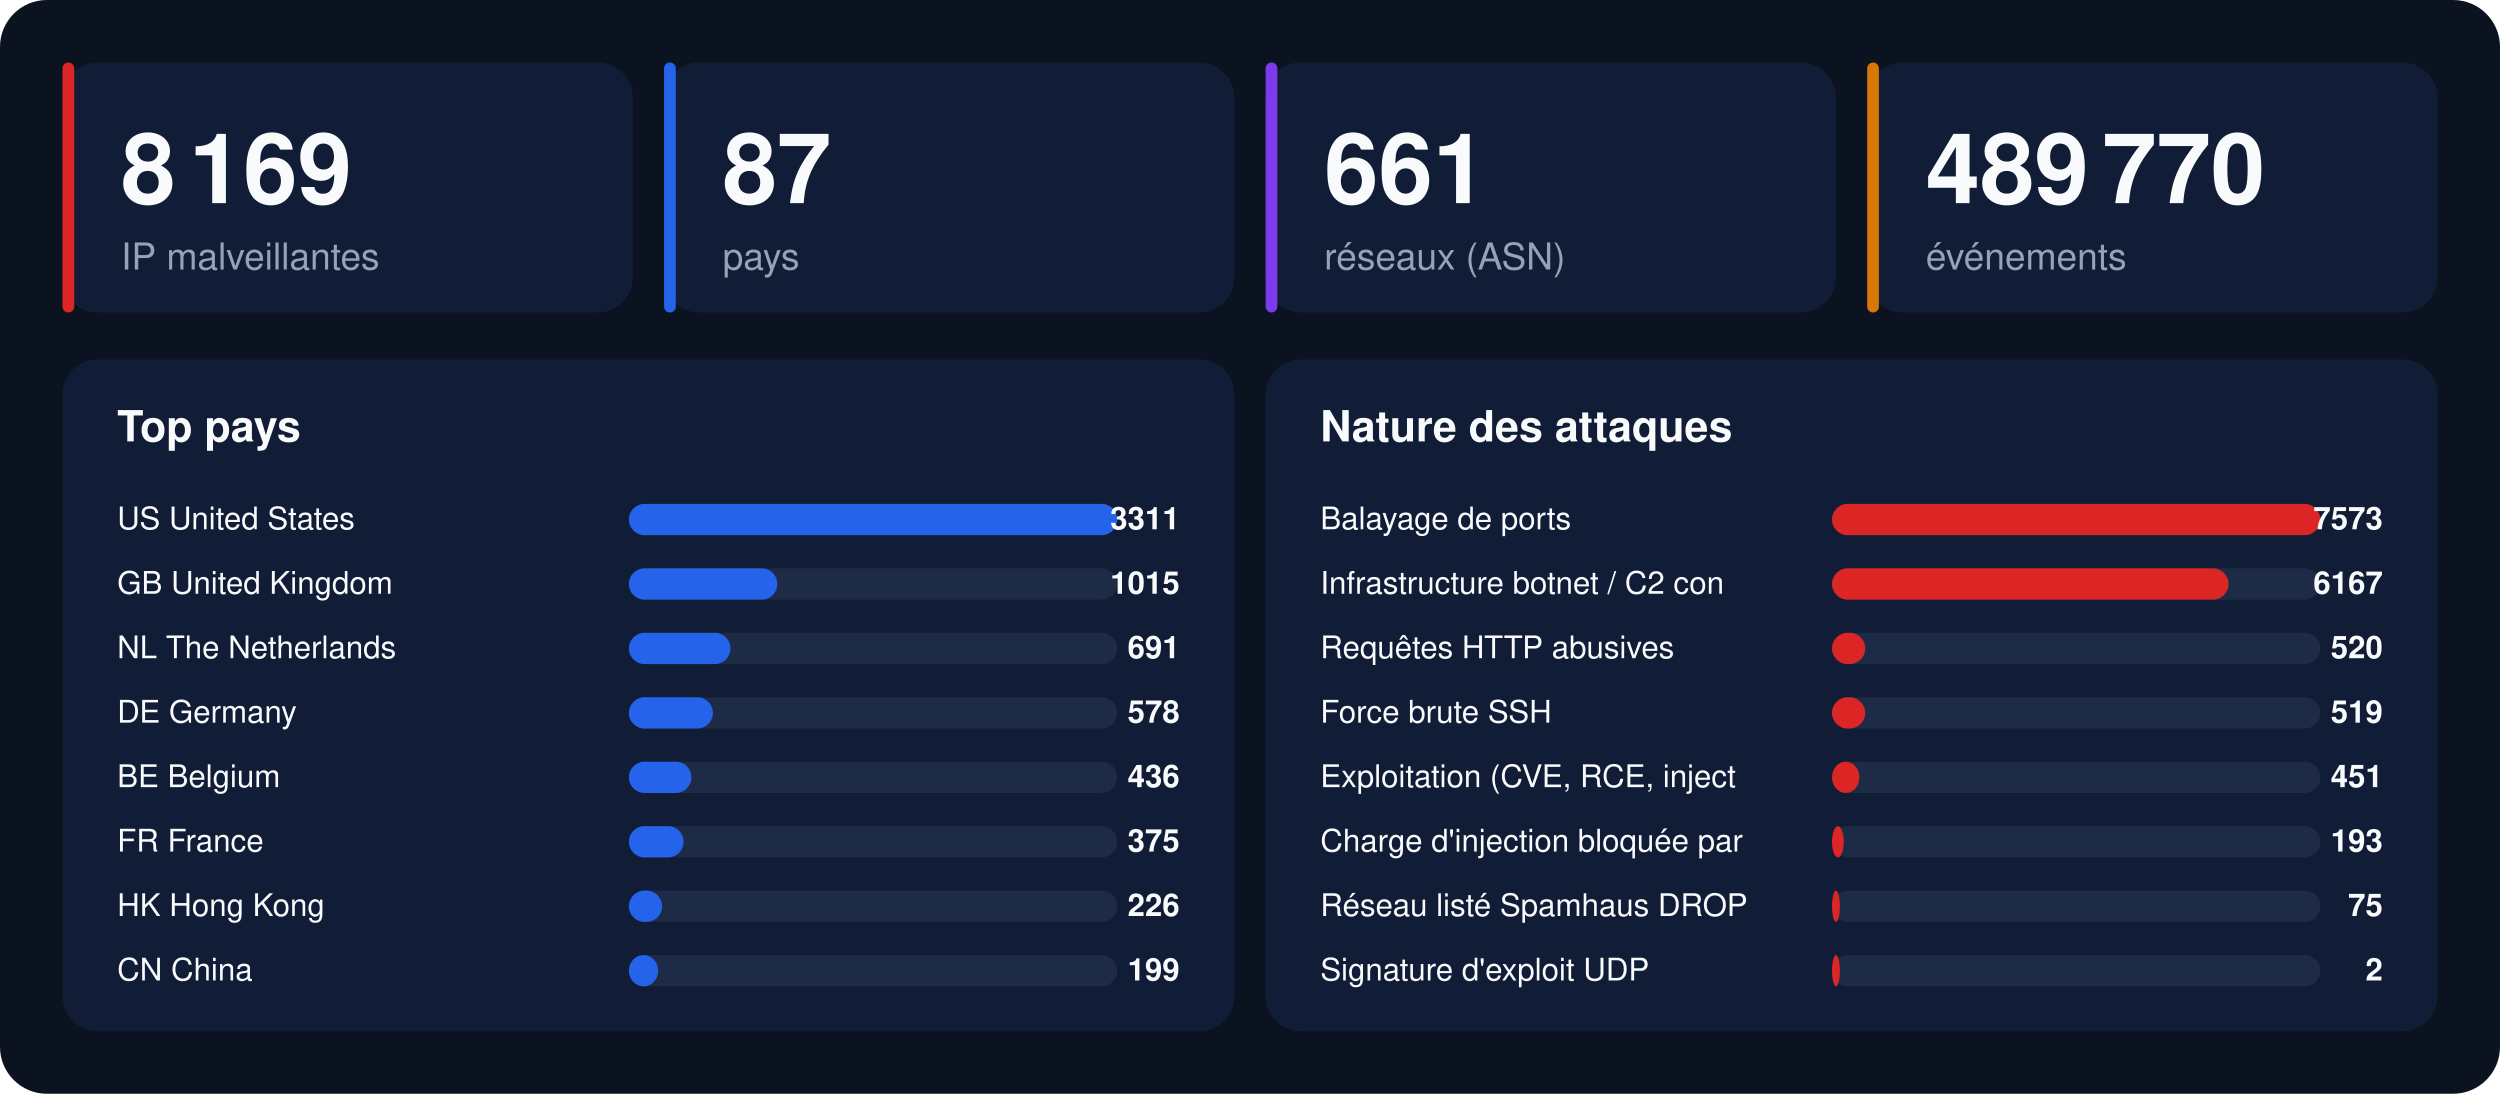
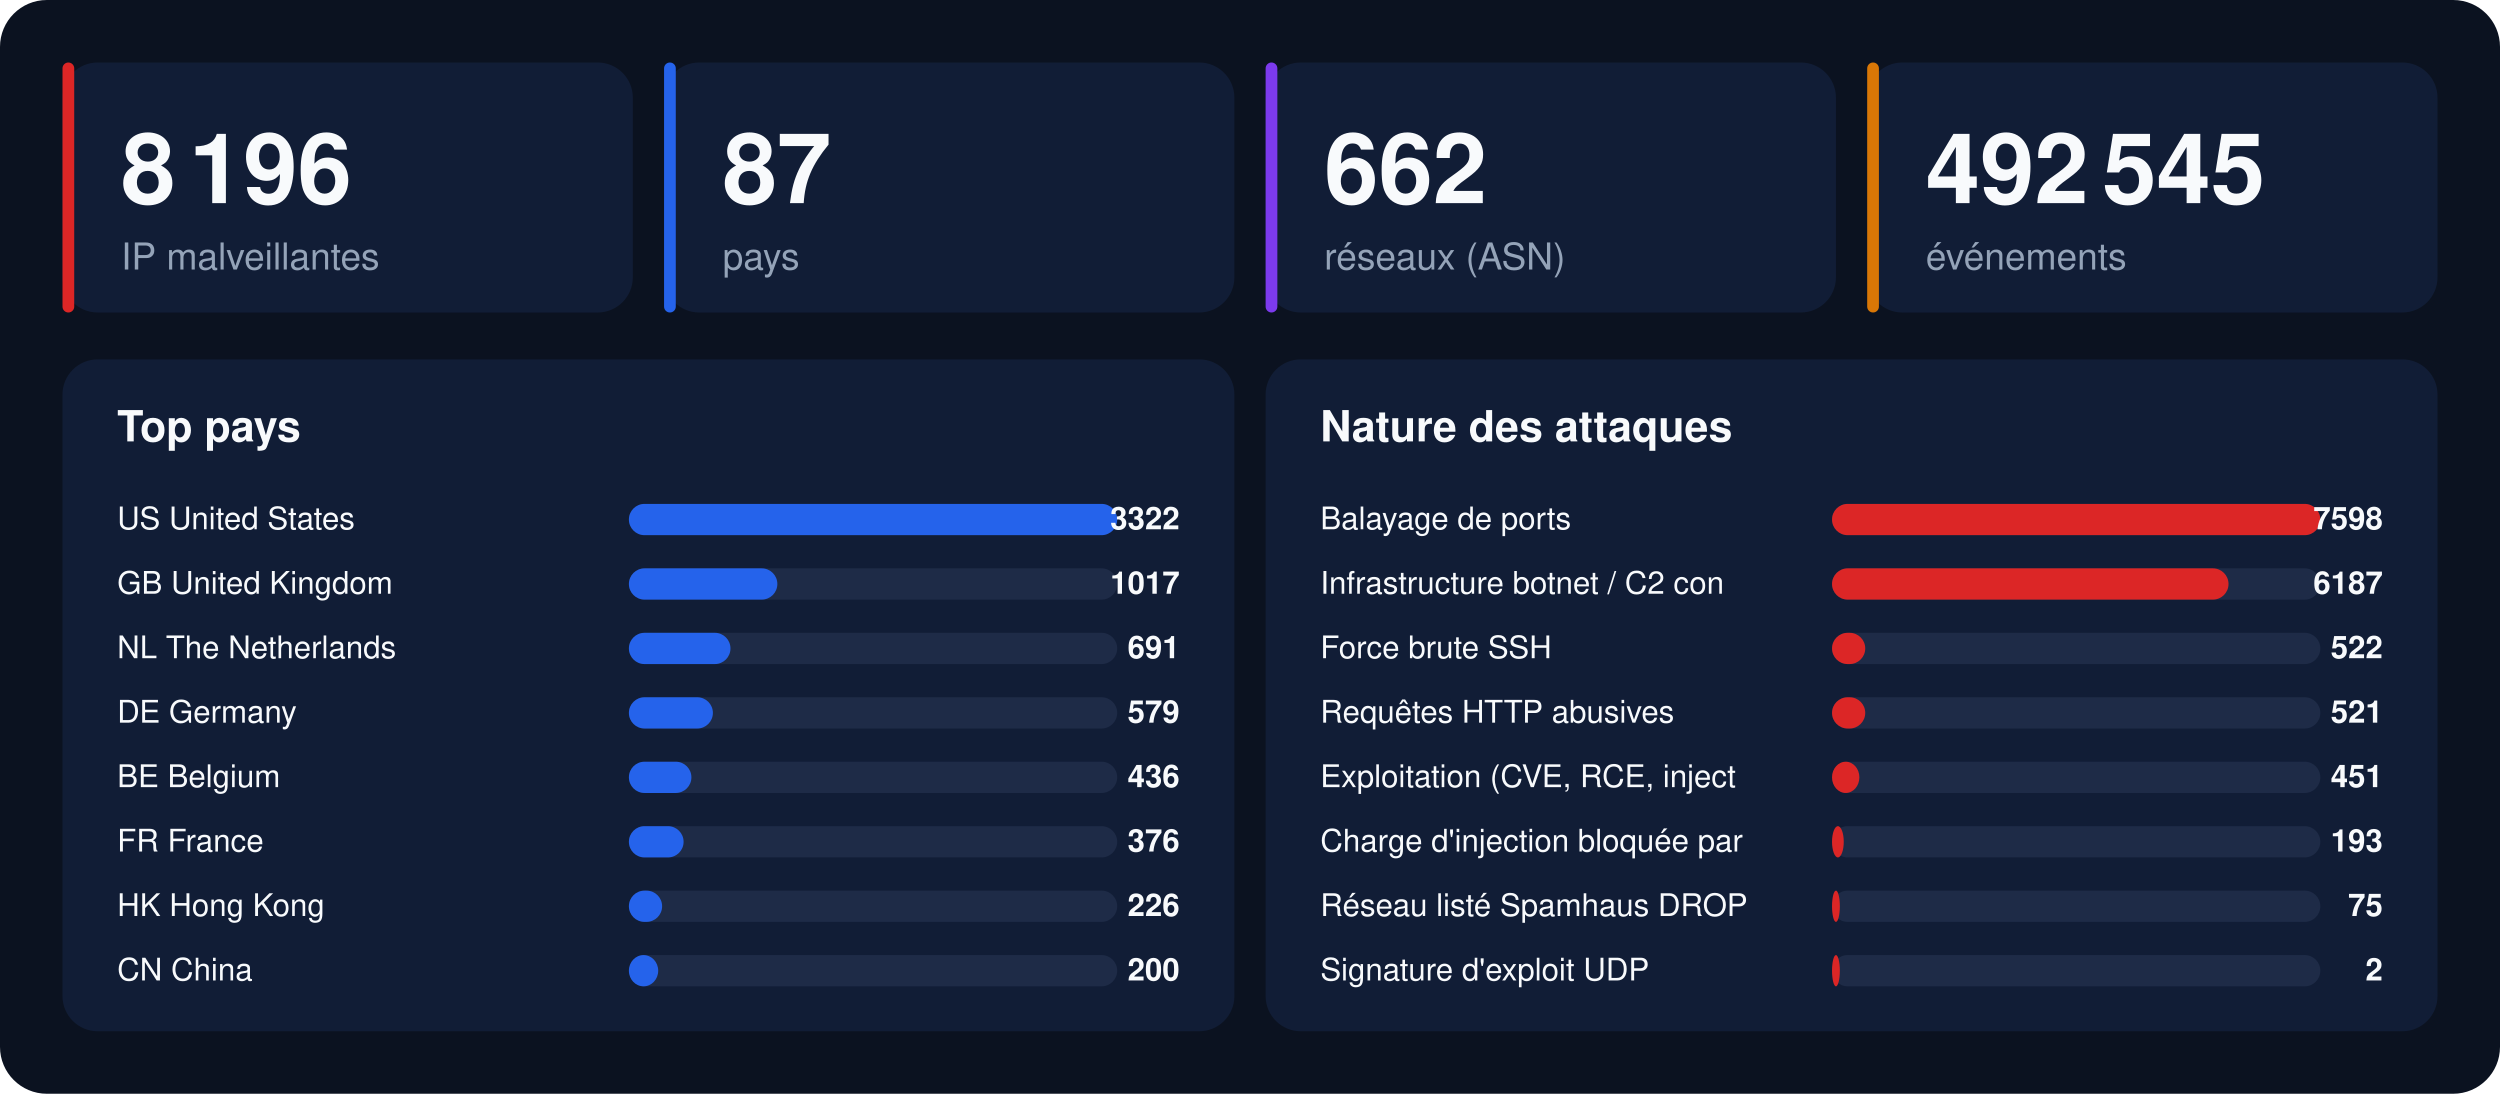
<svg xmlns="http://www.w3.org/2000/svg" width="1280" height="560" viewBox="0 0 1280 560" font-family="-apple-system,BlinkMacSystemFont,'Segoe UI',Helvetica,Arial,sans-serif">
  <rect width="1280" height="560" rx="24" fill="#0b1220" />
  <rect x="32" y="32" width="292" height="128" rx="18" fill="#111d36" />
  <rect x="32" y="32" width="6" height="128" rx="3" fill="#dc2626" />
-   <text x="62" y="104" font-size="50" font-weight="800" fill="#f8fafc">8 169</text>
+   <text x="62" y="104" font-size="50" font-weight="800" fill="#f8fafc">8 196</text>
  <text x="62" y="138" font-size="19" fill="#94a3b8">IP malveillantes</text>
  <rect x="340" y="32" width="292" height="128" rx="18" fill="#111d36" />
  <rect x="340" y="32" width="6" height="128" rx="3" fill="#2563eb" />
  <text x="370" y="104" font-size="50" font-weight="800" fill="#f8fafc">87</text>
  <text x="370" y="138" font-size="19" fill="#94a3b8">pays</text>
  <rect x="648" y="32" width="292" height="128" rx="18" fill="#111d36" />
  <rect x="648" y="32" width="6" height="128" rx="3" fill="#7c3aed" />
-   <text x="678" y="104" font-size="50" font-weight="800" fill="#f8fafc">661</text>
+   <text x="678" y="104" font-size="50" font-weight="800" fill="#f8fafc">662</text>
  <text x="678" y="138" font-size="19" fill="#94a3b8">réseaux (ASN)</text>
  <rect x="956" y="32" width="292" height="128" rx="18" fill="#111d36" />
  <rect x="956" y="32" width="6" height="128" rx="3" fill="#d97706" />
-   <text x="986" y="104" font-size="50" font-weight="800" fill="#f8fafc">489 770</text>
+   <text x="986" y="104" font-size="50" font-weight="800" fill="#f8fafc">492 545</text>
  <text x="986" y="138" font-size="19" fill="#94a3b8">événements</text>
  <rect x="32" y="184" width="600" height="344" rx="18" fill="#111d36" />
  <text x="60" y="226" font-size="22" font-weight="700" fill="#f8fafc">Top pays</text>
  <text x="60" y="271" font-size="16" fill="#f8fafc">US  United States</text>
  <rect x="322" y="258" width="250" height="16" rx="8" fill="#1e2b47" />
  <rect x="322" y="258" width="250" height="16" rx="8" fill="#2563eb" />
-   <text x="604" y="271" font-size="16" font-weight="700" text-anchor="end" fill="#f8fafc">3311</text>
+   <text x="604" y="271" font-size="16" font-weight="700" text-anchor="end" fill="#f8fafc">3322</text>
  <text x="60" y="304" font-size="16" fill="#f8fafc">GB  United Kingdom</text>
  <rect x="322" y="291" width="250" height="16" rx="8" fill="#1e2b47" />
  <rect x="322" y="291" width="76" height="16" rx="8" fill="#2563eb" />
-   <text x="604" y="304" font-size="16" font-weight="700" text-anchor="end" fill="#f8fafc">1015</text>
+   <text x="604" y="304" font-size="16" font-weight="700" text-anchor="end" fill="#f8fafc">1017</text>
  <text x="60" y="337" font-size="16" fill="#f8fafc">NL  The Netherlands</text>
  <rect x="322" y="324" width="250" height="16" rx="8" fill="#1e2b47" />
  <rect x="322" y="324" width="52" height="16" rx="8" fill="#2563eb" />
  <text x="604" y="337" font-size="16" font-weight="700" text-anchor="end" fill="#f8fafc">691</text>
  <text x="60" y="370" font-size="16" fill="#f8fafc">DE  Germany</text>
  <rect x="322" y="357" width="250" height="16" rx="8" fill="#1e2b47" />
  <rect x="322" y="357" width="43" height="16" rx="8" fill="#2563eb" />
-   <text x="604" y="370" font-size="16" font-weight="700" text-anchor="end" fill="#f8fafc">578</text>
+   <text x="604" y="370" font-size="16" font-weight="700" text-anchor="end" fill="#f8fafc">579</text>
  <text x="60" y="403" font-size="16" fill="#f8fafc">BE  Belgium</text>
  <rect x="322" y="390" width="250" height="16" rx="8" fill="#1e2b47" />
  <rect x="322" y="390" width="32" height="16" rx="8" fill="#2563eb" />
  <text x="604" y="403" font-size="16" font-weight="700" text-anchor="end" fill="#f8fafc">436</text>
  <text x="60" y="436" font-size="16" fill="#f8fafc">FR  France</text>
  <rect x="322" y="423" width="250" height="16" rx="8" fill="#1e2b47" />
  <rect x="322" y="423" width="28" height="16" rx="8" fill="#2563eb" />
-   <text x="604" y="436" font-size="16" font-weight="700" text-anchor="end" fill="#f8fafc">375</text>
+   <text x="604" y="436" font-size="16" font-weight="700" text-anchor="end" fill="#f8fafc">376</text>
  <text x="60" y="469" font-size="16" fill="#f8fafc">HK  Hong Kong</text>
  <rect x="322" y="456" width="250" height="16" rx="8" fill="#1e2b47" />
  <rect x="322" y="456" width="17" height="16" rx="8" fill="#2563eb" />
  <text x="604" y="469" font-size="16" font-weight="700" text-anchor="end" fill="#f8fafc">226</text>
  <text x="60" y="502" font-size="16" fill="#f8fafc">CN  China</text>
  <rect x="322" y="489" width="250" height="16" rx="8" fill="#1e2b47" />
  <rect x="322" y="489" width="15" height="16" rx="8" fill="#2563eb" />
-   <text x="604" y="502" font-size="16" font-weight="700" text-anchor="end" fill="#f8fafc">199</text>
+   <text x="604" y="502" font-size="16" font-weight="700" text-anchor="end" fill="#f8fafc">200</text>
  <rect x="648" y="184" width="600" height="344" rx="18" fill="#111d36" />
  <text x="676" y="226" font-size="22" font-weight="700" fill="#f8fafc">Nature des attaques</text>
  <text x="676" y="271" font-size="16" fill="#f8fafc">Balayage de ports</text>
  <rect x="938" y="258" width="250" height="16" rx="8" fill="#1e2b47" />
  <rect x="938" y="258" width="250" height="16" rx="8" fill="#dc2626" />
-   <text x="1220" y="271" font-size="16" font-weight="700" text-anchor="end" fill="#f8fafc">7573</text>
+   <text x="1220" y="271" font-size="16" font-weight="700" text-anchor="end" fill="#f8fafc">7598</text>
  <text x="676" y="304" font-size="16" fill="#f8fafc">Infrastructure botnet / C2 con</text>
  <rect x="938" y="291" width="250" height="16" rx="8" fill="#1e2b47" />
  <rect x="938" y="291" width="203" height="16" rx="8" fill="#dc2626" />
-   <text x="1220" y="304" font-size="16" font-weight="700" text-anchor="end" fill="#f8fafc">6167</text>
-   <text x="676" y="337" font-size="16" fill="#f8fafc">Requêtes HTTP abusives</text>
+   <text x="1220" y="304" font-size="16" font-weight="700" text-anchor="end" fill="#f8fafc">6187</text>
+   <text x="676" y="337" font-size="16" fill="#f8fafc">Force brute SSH</text>
  <rect x="938" y="324" width="250" height="16" rx="8" fill="#1e2b47" />
  <rect x="938" y="324" width="17" height="16" rx="8" fill="#dc2626" />
-   <text x="1220" y="337" font-size="16" font-weight="700" text-anchor="end" fill="#f8fafc">520</text>
-   <text x="676" y="370" font-size="16" fill="#f8fafc">Force brute SSH</text>
+   <text x="1220" y="337" font-size="16" font-weight="700" text-anchor="end" fill="#f8fafc">522</text>
+   <text x="676" y="370" font-size="16" fill="#f8fafc">Requêtes HTTP abusives</text>
  <rect x="938" y="357" width="250" height="16" rx="8" fill="#1e2b47" />
  <rect x="938" y="357" width="17" height="16" rx="8" fill="#dc2626" />
-   <text x="1220" y="370" font-size="16" font-weight="700" text-anchor="end" fill="#f8fafc">519</text>
+   <text x="1220" y="370" font-size="16" font-weight="700" text-anchor="end" fill="#f8fafc">521</text>
  <text x="676" y="403" font-size="16" fill="#f8fafc">Exploitation (CVE, RCE, inject</text>
  <rect x="938" y="390" width="250" height="16" rx="8" fill="#1e2b47" />
  <rect x="938" y="390" width="14" height="16" rx="8" fill="#dc2626" />
  <text x="1220" y="403" font-size="16" font-weight="700" text-anchor="end" fill="#f8fafc">451</text>
  <text x="676" y="436" font-size="16" fill="#f8fafc">Charge d'injection bloquée par</text>
  <rect x="938" y="423" width="250" height="16" rx="8" fill="#1e2b47" />
  <rect x="938" y="423" width="6" height="16" rx="8" fill="#dc2626" />
  <text x="1220" y="436" font-size="16" font-weight="700" text-anchor="end" fill="#f8fafc">193</text>
  <text x="676" y="469" font-size="16" fill="#f8fafc">Réseau listé Spamhaus DROP</text>
  <rect x="938" y="456" width="250" height="16" rx="8" fill="#1e2b47" />
  <rect x="938" y="456" width="4" height="16" rx="8" fill="#dc2626" />
  <text x="1220" y="469" font-size="16" font-weight="700" text-anchor="end" fill="#f8fafc">75</text>
  <text x="676" y="502" font-size="16" fill="#f8fafc">Signature d'exploit UDP</text>
  <rect x="938" y="489" width="250" height="16" rx="8" fill="#1e2b47" />
  <rect x="938" y="489" width="4" height="16" rx="8" fill="#dc2626" />
  <text x="1220" y="502" font-size="16" font-weight="700" text-anchor="end" fill="#f8fafc">2</text>
</svg>
